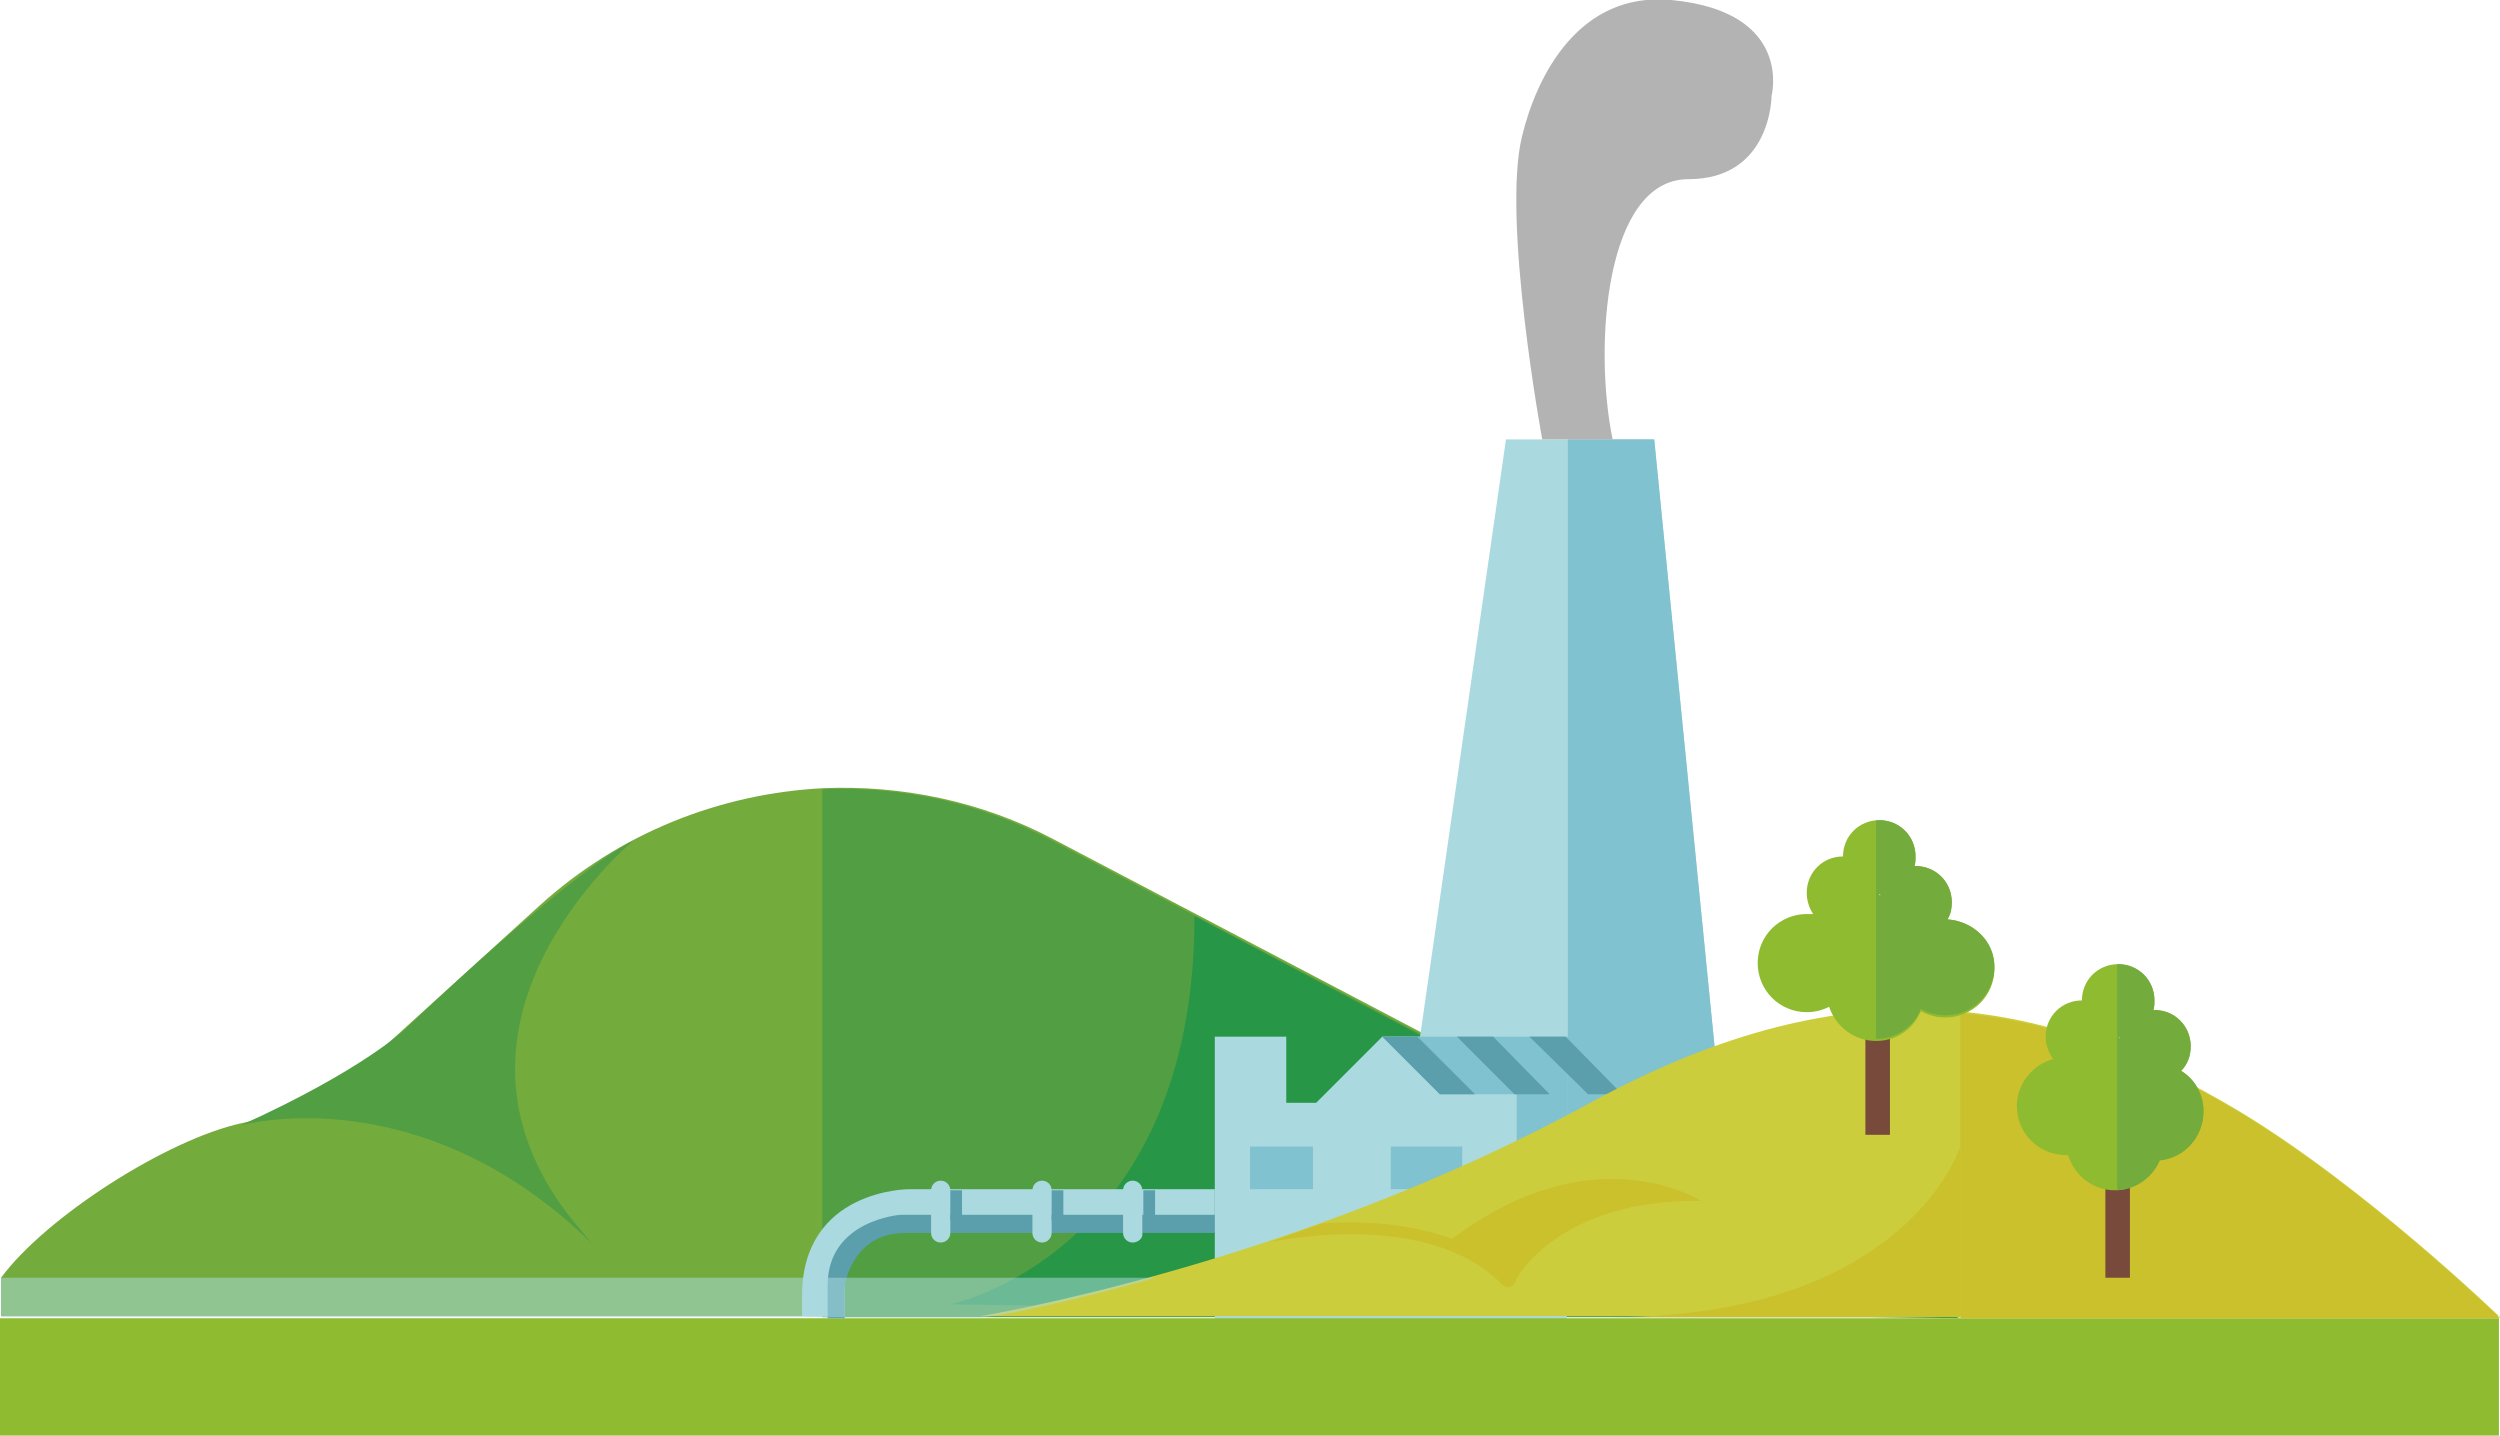
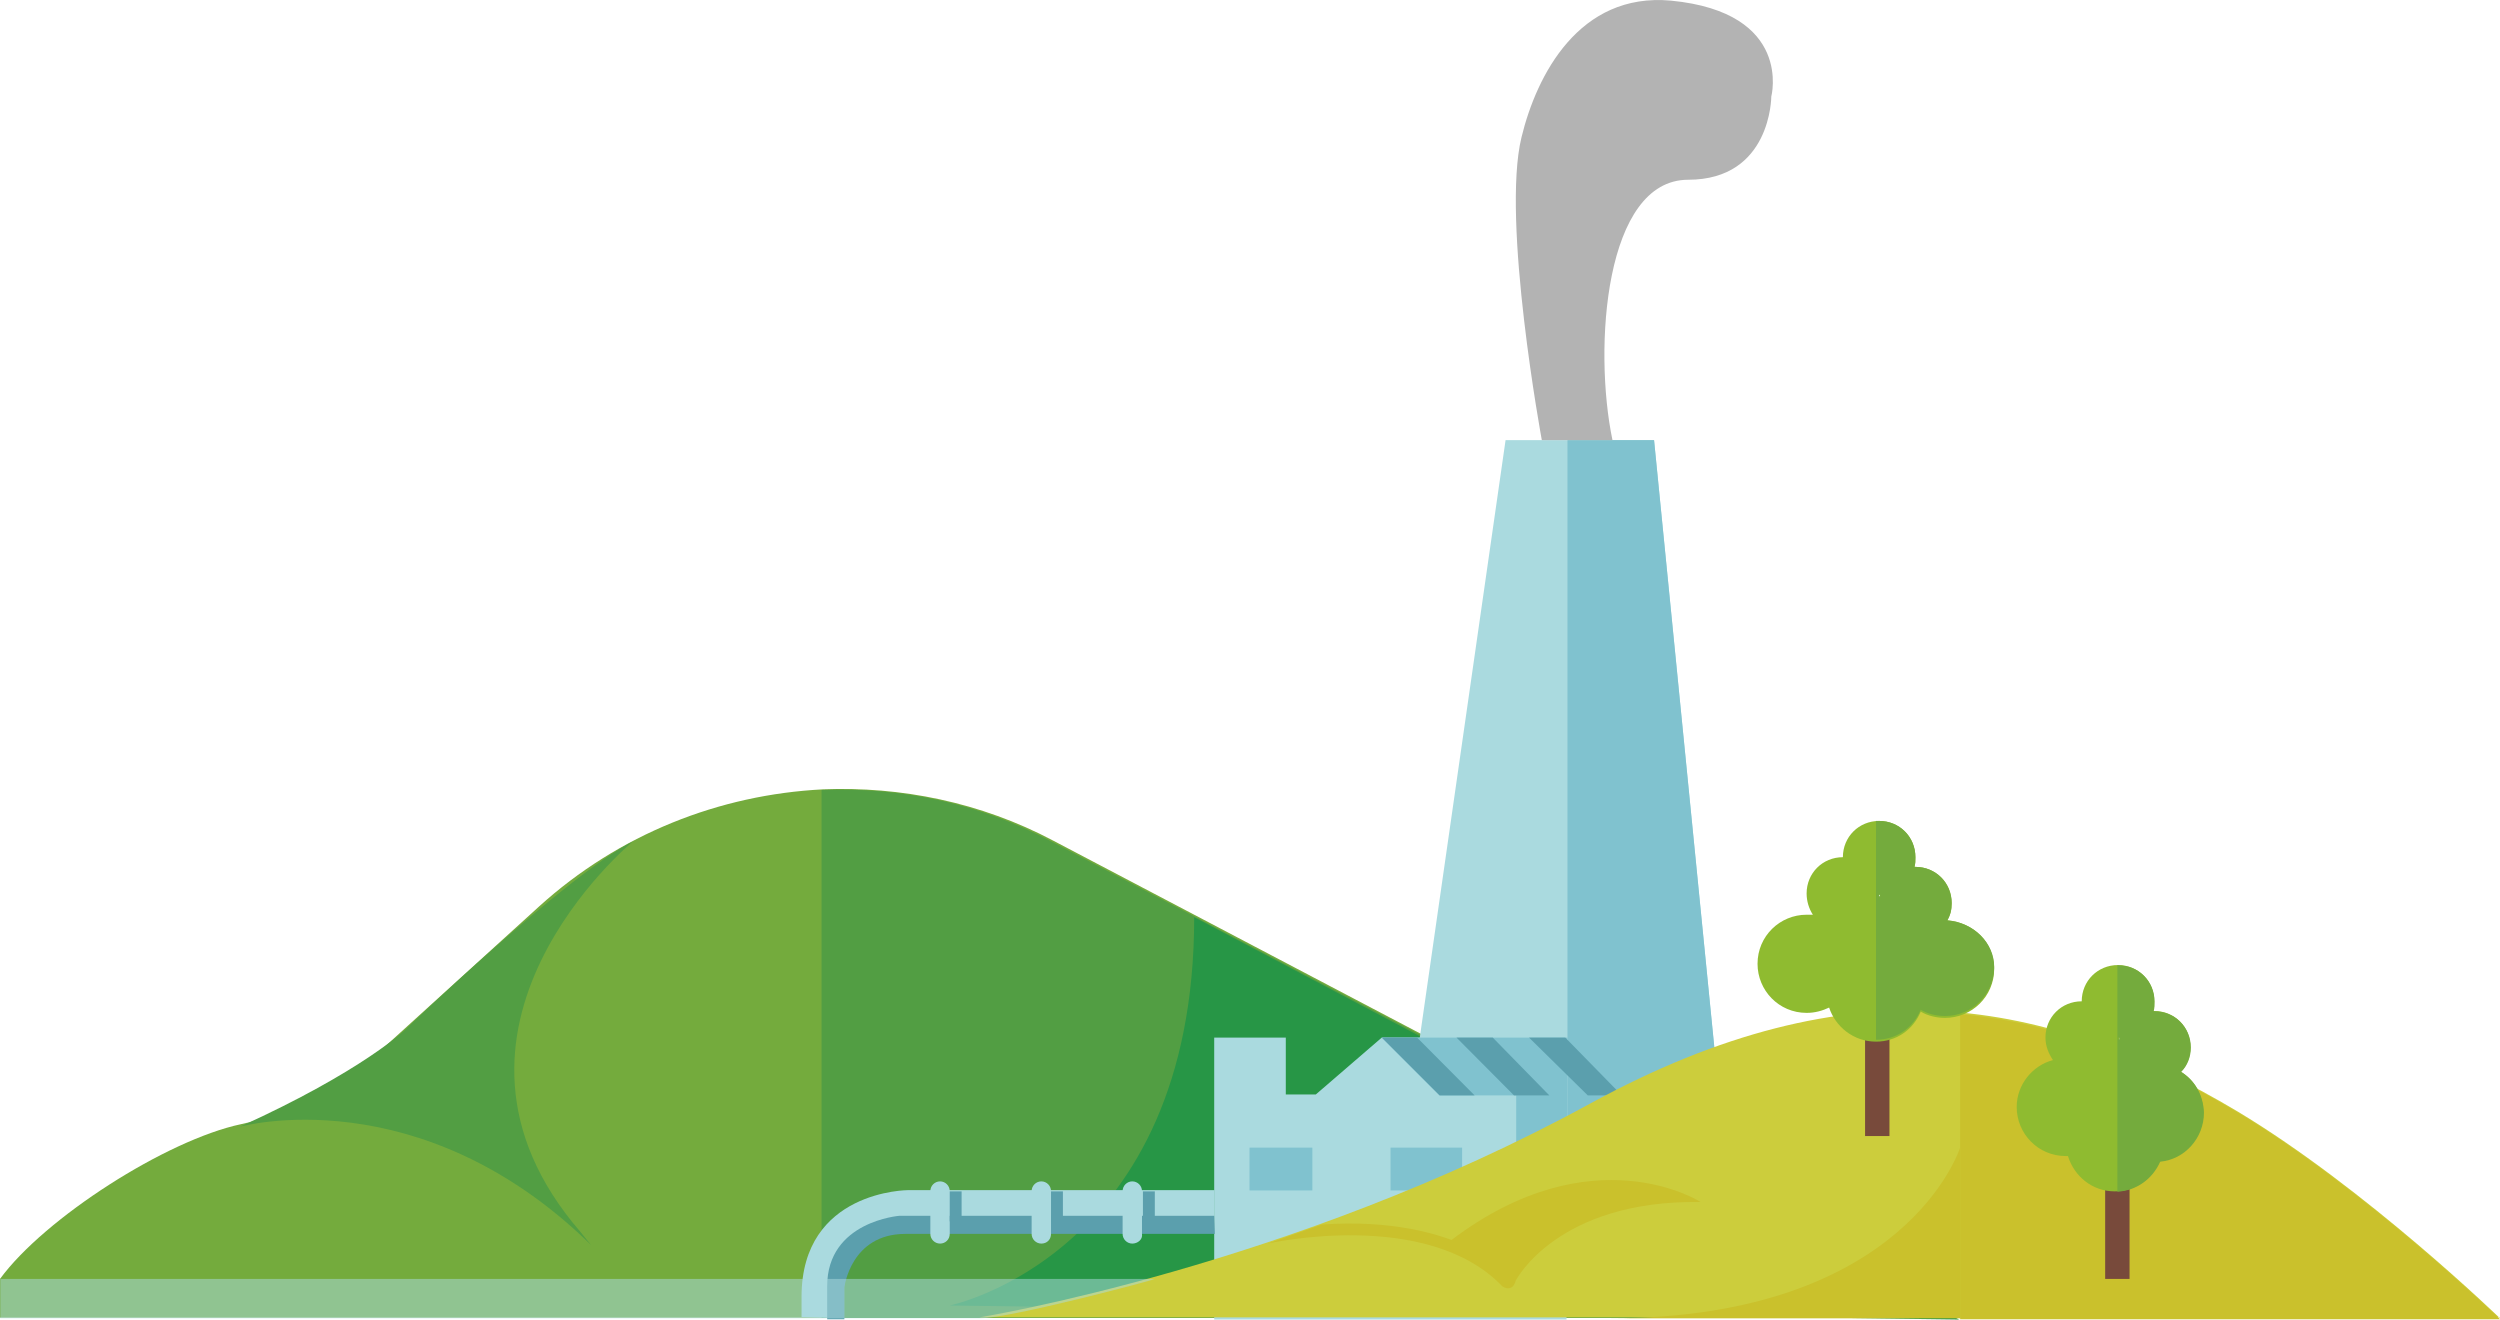
- <svg xmlns="http://www.w3.org/2000/svg" version="1.1" id="Layer_1" x="0px" y="0px" viewBox="0 0 234.4 134.6" enable-background="new 0 0 234.4 134.6" xml:space="preserve">
-   <path fill="#74AB3D" d="M0.1,123.5v-3.7c4.2-5.7,15.6-13,22.6-14.5l0,0c4.7-1,9-3.2,12.5-6.4l15.4-14c7.5-6.8,16.9-10.5,26.6-11  c7.3-0.3,14.8,1.2,21.6,4.8l85.1,44.7H0.1z" />
-   <path fill="#529E43" d="M98.6,78.8c-6.8-3.6-14.2-5.1-21.5-4.8l0,0v49.5l106.7,0L98.6,78.8z" />
-   <path fill="#529E43" d="M54.5,115.4L54.5,115.4c-16.4-19,4.9-36.6,4.9-36.6c-6.2,3.1-21.3,17.6-21.3,17.6s-4,3.9-15.5,9.1  c0,0,16.8-4.7,32.9,11.1L54.5,115.4z" />
-   <path fill="#279646" d="M89.1,122.3c0,0,22.9-4.7,22.9-36.4c0,0,63.4,33.5,71.7,37.7L89.1,122.3z" />
-   <polygon fill="#AADADF" points="133.1,97.5 141.2,41.2 155.1,41.2 162.2,112.7 130.4,112.5 " />
-   <polygon fill="#80C2CF" points="147,41.2 147,112.6 162.2,112.6 155.1,41.2 " />
-   <path fill="#B3B3B3" d="M144.6,41.2c0,0-3.8-20.6-1.9-28.4c1.4-5.8,5.4-13.6,14-12.8c11.5,1.1,9.4,9,9.4,9s0,7.8-7.8,7.8  c-7.8,0-8.9,15.7-7.1,24.4H144.6z" />
-   <polygon fill="#AADADF" points="146.9,117.9 146.9,97.2 139.9,97.2 132.9,97.2 129.6,97.2 123.4,103.4 120.6,103.4 120.6,97.2   113.9,97.2 113.9,127.9 146.9,127.9 " />
-   <rect x="0" y="123.6" fill="#8FBB30" width="234.3" height="11" />
+ <svg xmlns="http://www.w3.org/2000/svg" version="1.1" id="Layer_1" x="0px" y="0px" viewBox="0.3 70.1 799.7 422" enable-background="new 0.3 70.1 799.7 422" xml:space="preserve">
+   <path fill="#74AB3D" d="M0.3,491.8v-12.6c14.3-19.5,53.2-44.4,77.1-49.5l0,0c16-3.4,30.7-10.9,42.7-21.8l52.6-47.8  c25.6-23.2,57.7-35.8,90.8-37.5c24.9-1,50.5,4.1,73.7,16.4l290.4,152.6H0.3V491.8z" />
+   <path fill="#529E43" d="M336.5,339.2c-23.2-12.3-48.5-17.4-73.4-16.4l0,0v168.9h364.2L336.5,339.2z" />
+   <path fill="#529E43" d="M186,464.2L186,464.2c-56-64.8,16.7-124.9,16.7-124.9c-21.2,10.6-72.7,60.1-72.7,60.1s-13.7,13.3-52.9,31.1  c0,0,57.3-16,112.3,37.9L186,464.2z" />
+   <path fill="#279646" d="M304.1,487.7c0,0,78.2-16,78.2-124.2c0,0,216.4,114.3,244.7,128.7L304.1,487.7z" />
+   <polygon fill="#AADADF" points="454.3,403.1 481.9,210.9 529.4,210.9 553.6,454.9 445.1,454.3 " />
+   <polygon fill="#80C2CF" points="501.7,210.9 501.7,454.6 553.6,454.6 529.4,210.9 " />
+   <path fill="#B3B3B3" d="M493.5,210.9c0,0-13-70.3-6.5-96.9c4.8-19.8,18.4-46.4,47.8-43.7c39.2,3.8,32.1,30.7,32.1,30.7  s0,26.6-26.6,26.6s-30.4,53.6-24.2,83.3H493.5z" />
+   <polygon fill="#AADADF" points="501.4,462.8 501.4,402 477.5,402 453.6,402 442.3,402 421.2,420.2 411.6,420.2 411.6,402 388.7,402   388.7,492.2 501.4,492.2 " />
  <g>
    <g>
-       <path fill="none" stroke="#69C9BD" stroke-miterlimit="10" d="M161.8,117.9" />
+       <path fill="none" stroke="#69C9BD" stroke-miterlimit="10" d="M552.2,472.7" />
    </g>
  </g>
  <g>
    <g>
-       <path fill="none" stroke="#69C9BD" stroke-miterlimit="10" d="M163.1,120.5" />
+       <path fill="none" stroke="#69C9BD" stroke-miterlimit="10" d="M556.7,481.6" />
    </g>
  </g>
-   <rect x="117.2" y="107.5" fill="#80C2CF" width="5.9" height="4" />
-   <rect x="130.4" y="107.5" fill="#80C2CF" width="6.7" height="4" />
-   <polygon fill="#80C2CF" points="129.6,97.2 135,102.6 142.2,102.6 142.2,116.5 147,116.5 147,97.2 " />
-   <polygon fill="#5B9FAD" points="129.6,97.2 135,102.6 138.3,102.6 132.9,97.2 " />
-   <polygon fill="#5B9FAD" points="136.6,97.2 142,102.6 145.3,102.6 140,97.2 " />
-   <polygon fill="#5B9FAD" points="143.4,97.2 148.9,102.6 152.1,102.6 146.8,97.2 " />
-   <path fill="#CCCD3C" d="M234.4,123.5c0,0-12.6-12.2-24.6-19.4c-17.8-10.6-36-14.2-60.7-0.7c-28,15.3-57.2,20-57.2,20H234.4z" />
-   <path fill="#CAC12C" d="M183.8,95v12.6v16h50.6c0,0-12.6-12.2-24.6-19.4C201.4,99.2,192.9,95.8,183.8,95z" />
+   <rect x="400" y="437.2" fill="#80C2CF" width="20.1" height="13.7" />
+   <rect x="445.1" y="437.2" fill="#80C2CF" width="22.9" height="13.7" />
+   <polygon fill="#80C2CF" points="442.3,402 460.8,420.5 485.3,420.5 485.3,467.9 501.7,467.9 501.7,402 " />
+   <polygon fill="#5B9FAD" points="442.3,402 460.8,420.5 472,420.5 453.6,402 " />
+   <polygon fill="#5B9FAD" points="466.2,402 484.6,420.5 495.9,420.5 477.8,402 " />
+   <polygon fill="#5B9FAD" points="489.4,402 508.2,420.5 519.1,420.5 501,402 " />
+   <path fill="#CCCD3C" d="M800,491.8c0,0-43-41.6-84-66.2c-60.8-36.2-122.9-48.5-207.2-2.4c-95.6,52.2-195.2,68.3-195.2,68.3H800  V491.8z" />
+   <path fill="#CAC12C" d="M627.3,394.5v43v54.6H800c0,0-43-41.6-84-66.2C687.4,408.9,658.4,397.3,627.3,394.5z" />
  <g>
-     <rect x="174.9" y="94.1" fill="#784A3B" width="2.3" height="12.3" />
-     <path fill="#8FBB30" d="M182.6,86.2c0.3-0.5,0.4-1,0.4-1.6c0-1.9-1.5-3.4-3.4-3.4c0,0-0.1,0-0.1,0c0.1-0.3,0.1-0.6,0.1-0.9   c0-1.9-1.5-3.4-3.4-3.4c-1.9,0-3.4,1.5-3.4,3.4c0,0,0,0,0,0c0,0,0,0,0,0c-1.9,0-3.4,1.5-3.4,3.4c0,0.7,0.2,1.4,0.6,2   c-0.2,0-0.4,0-0.6,0c-2.5,0-4.6,2-4.6,4.6c0,2.5,2,4.6,4.6,4.6c0.8,0,1.5-0.2,2.1-0.5c0.6,1.8,2.3,3.2,4.4,3.2   c1.9,0,3.5-1.1,4.2-2.8c0.7,0.4,1.5,0.6,2.3,0.6c2.5,0,4.6-2,4.6-4.6C187,88.3,185.1,86.4,182.6,86.2z M176.3,83.8   c0,0.1,0,0.1,0,0.2c0,0-0.1,0-0.1,0c0-0.1,0-0.1,0-0.2c0,0,0,0,0,0c0,0,0,0,0,0C176.3,83.8,176.3,83.8,176.3,83.8z" />
-     <path fill="#74AB3D" d="M182.6,86.2c0.3-0.5,0.4-1,0.4-1.6c0-1.9-1.5-3.4-3.4-3.4c0,0-0.1,0-0.1,0c0.1-0.3,0.1-0.6,0.1-0.9   c0-1.9-1.5-3.4-3.4-3.4c-0.1,0-0.2,0-0.3,0v20.5c1.9,0,3.5-1.1,4.2-2.8c0.7,0.4,1.5,0.6,2.3,0.6c2.5,0,4.6-2,4.6-4.6   C187,88.3,185.1,86.4,182.6,86.2z M176.3,84C176.3,83.9,176.2,83.9,176.3,84c-0.1-0.1-0.1-0.1-0.1-0.2c0,0,0,0,0,0c0,0,0,0,0,0   c0,0,0.1,0,0.1,0C176.3,83.8,176.3,83.9,176.3,84z" />
+     <rect x="596.9" y="391.5" fill="#784A3B" width="7.8" height="42" />
+     <path fill="#8FBB30" d="M623.2,364.5c1-1.7,1.4-3.4,1.4-5.5c0-6.5-5.1-11.6-11.6-11.6h-0.3c0.3-1,0.3-2,0.3-3.1   c0-6.5-5.1-11.6-11.6-11.6s-11.6,5.1-11.6,11.6l0,0l0,0c-6.5,0-11.6,5.1-11.6,11.6c0,2.4,0.7,4.8,2,6.8c-0.7,0-1.4,0-2,0   c-8.5,0-15.7,6.8-15.7,15.7c0,8.5,6.8,15.7,15.7,15.7c2.7,0,5.1-0.7,7.2-1.7c2,6.1,7.8,10.9,15,10.9c6.5,0,11.9-3.8,14.3-9.6   c2.4,1.4,5.1,2,7.8,2c8.5,0,15.7-6.8,15.7-15.7C638.2,371.7,631.7,365.2,623.2,364.5z M601.7,356.3c0,0.3,0,0.3,0,0.7h-0.3   c0-0.3,0-0.3,0-0.7l0,0l0,0C601.7,356.3,601.7,356.3,601.7,356.3z" />
+     <path fill="#74AB3D" d="M623.2,364.5c1-1.7,1.4-3.4,1.4-5.5c0-6.5-5.1-11.6-11.6-11.6h-0.3c0.3-1,0.3-2,0.3-3.1   c0-6.5-5.1-11.6-11.6-11.6c-0.3,0-0.7,0-1,0v70c6.5,0,11.9-3.8,14.3-9.6c2.4,1.4,5.1,2,7.8,2c8.5,0,15.7-6.8,15.7-15.7   C638.2,371.7,631.7,365.2,623.2,364.5z M601.7,357C601.7,356.7,601.4,356.7,601.7,357c-0.3-0.3-0.3-0.3-0.3-0.7l0,0l0,0h0.3   C601.7,356.3,601.7,356.7,601.7,357z" />
  </g>
  <g>
-     <rect x="197.4" y="107.5" fill="#784A3B" width="2.3" height="12.3" />
-     <path fill="#8FBB30" d="M206.6,104.2c0-1.6-0.8-3-2.1-3.8c0.6-0.6,0.9-1.4,0.9-2.3c0-1.9-1.5-3.4-3.4-3.4c0,0-0.1,0-0.1,0   c0.1-0.3,0.1-0.6,0.1-0.9c0-1.9-1.5-3.4-3.4-3.4s-3.4,1.5-3.4,3.4c0,0,0,0,0,0c0,0,0,0,0,0c-1.9,0-3.4,1.5-3.4,3.4   c0,0.8,0.3,1.5,0.7,2.1c-1.9,0.5-3.4,2.3-3.4,4.4c0,2.5,2,4.6,4.6,4.6c0.1,0,0.1,0,0.2,0c0.6,1.9,2.3,3.3,4.4,3.3   c1.9,0,3.5-1.2,4.2-2.8C204.8,108.5,206.6,106.6,206.6,104.2z M198.8,97.2c0,0.1,0,0.1,0,0.2c0,0-0.1,0-0.1,0c0-0.1,0-0.1,0-0.2   c0,0,0,0,0,0c0,0,0,0,0,0C198.7,97.2,198.7,97.2,198.8,97.2z" />
-     <path fill="#74AB3D" d="M204.5,100.4c0.6-0.6,0.9-1.4,0.9-2.3c0-1.9-1.5-3.4-3.4-3.4c0,0-0.1,0-0.1,0c0.1-0.3,0.1-0.6,0.1-0.9   c0-1.9-1.5-3.4-3.4-3.4c0,0-0.1,0-0.1,0v21.2c1.8-0.1,3.3-1.2,4-2.8c2.3-0.2,4.1-2.2,4.1-4.6C206.6,102.6,205.8,101.2,204.5,100.4z    M198.7,97.4C198.7,97.4,198.6,97.4,198.7,97.4c-0.1-0.1-0.1-0.1-0.1-0.2c0,0,0,0,0,0c0,0,0,0,0,0c0,0,0.1,0,0.1,0   C198.7,97.2,198.7,97.3,198.7,97.4z" />
+     <rect x="673.7" y="437.2" fill="#784A3B" width="7.8" height="42" />
+     <path fill="#8FBB30" d="M705.1,425.9c0-5.5-2.7-10.2-7.2-13c2-2,3.1-4.8,3.1-7.8c0-6.5-5.1-11.6-11.6-11.6h-0.3   c0.3-1,0.3-2,0.3-3.1c0-6.5-5.1-11.6-11.6-11.6s-11.6,5.1-11.6,11.6l0,0l0,0c-6.5,0-11.6,5.1-11.6,11.6c0,2.7,1,5.1,2.4,7.2   c-6.5,1.7-11.6,7.8-11.6,15c0,8.5,6.8,15.7,15.7,15.7c0.3,0,0.3,0,0.7,0c2,6.5,7.8,11.3,15,11.3c6.5,0,11.9-4.1,14.3-9.6   C699,440.6,705.1,434.1,705.1,425.9z M678.5,402c0,0.3,0,0.3,0,0.7h-0.3c0-0.3,0-0.3,0-0.7l0,0l0,0C678.2,402,678.2,402,678.5,402z   " />
+     <path fill="#74AB3D" d="M698,413c2-2,3.1-4.8,3.1-7.8c0-6.5-5.1-11.6-11.6-11.6h-0.3c0.3-1,0.3-2,0.3-3.1c0-6.5-5.1-11.6-11.6-11.6   h-0.3v72.4c6.1-0.3,11.3-4.1,13.7-9.6c7.8-0.7,14-7.5,14-15.7C705.1,420.5,702.4,415.7,698,413z M678.2,402.7   C678.2,402.7,677.8,402.7,678.2,402.7c-0.3-0.3-0.3-0.3-0.3-0.7l0,0l0,0h0.3C678.2,402,678.2,402.4,678.2,402.7z" />
  </g>
-   <path fill="#CAC12C" d="M183.8,107.5c0,0-5,16-32.8,16l32.8,0V107.5z" />
-   <path fill="#999999" d="M155.9,16.4" />
-   <path fill="#AADADF" d="M79.2,123.5v-3c0,0,0.4-5,5.7-5c5.3,0,29,0,29,0v-4H85.2c0,0-10,0-10,10c0,2.8,0,1.8,0,1.9L79.2,123.5z" />
-   <path fill="#5B9FAD" d="M113.9,113.9H84.4c0,0-6.8,0.5-6.8,6.6v3.1l1.6,0v-3c0,0,0.6-5,5.7-5c4.8,0,29,0,29,0V113.9z" />
-   <path fill="#AADADF" d="M88.2,116.5L88.2,116.5c-0.5,0-0.9-0.4-0.9-0.9v-4c0-0.5,0.4-0.9,0.9-0.9l0,0c0.5,0,0.9,0.4,0.9,0.9v4  C89.1,116.1,88.7,116.5,88.2,116.5z" />
-   <path fill="#AADADF" d="M97.7,116.5L97.7,116.5c-0.5,0-0.9-0.4-0.9-0.9v-4c0-0.5,0.4-0.9,0.9-0.9l0,0c0.5,0,0.9,0.4,0.9,0.9v4  C98.6,116.1,98.2,116.5,97.7,116.5z" />
-   <path fill="#AADADF" d="M106.2,116.5L106.2,116.5c-0.5,0-0.9-0.4-0.9-0.9v-4c0-0.5,0.4-0.9,0.9-0.9l0,0c0.5,0,0.9,0.4,0.9,0.9v4  C107.2,116.1,106.7,116.5,106.2,116.5z" />
-   <rect x="89.1" y="111.6" fill="#5B9FAD" width="1.1" height="2.8" />
-   <rect x="98.6" y="111.6" fill="#5B9FAD" width="1.1" height="2.8" />
-   <rect x="107.2" y="111.6" fill="#5B9FAD" width="1.1" height="2.8" />
-   <path fill="#CAC12C" d="M118.9,116.5c0,0,14.9-3.4,22,4c0,0,1,0.7,1.3-0.7c0,0-5.2-6-18.2-5.1L118.9,116.5z" />
-   <path fill="#CAC12C" d="M142.2,119.9c0,0,3.9-7.5,17.3-7.3c0,0-10.1-6.5-23.4,3.6L142.2,119.9z" />
-   <path opacity="0.52" fill="#AADADF" d="M91.9,123.5c-22.7,0-91.8,0-91.8,0v-3.7h108.2C108.3,119.9,94.8,123.5,91.9,123.5z" />
+   <path fill="#CAC12C" d="M627.3,437.2c0,0-17.1,54.6-111.9,54.6h111.9V437.2z" />
+   <path fill="#999999" d="M532.1,126.3" />
+   <path fill="#AADADF" d="M270.3,491.8v-10.2c0,0,1.4-17.1,19.5-17.1c18.1,0,99,0,99,0v-13.7h-98c0,0-34.1,0-34.1,34.1  c0,9.6,0,6.1,0,6.5L270.3,491.8z" />
+   <path fill="#5B9FAD" d="M388.7,459H288.1c0,0-23.2,1.7-23.2,22.5v10.6h5.5v-10.2c0,0,2-17.1,19.5-17.1c16.4,0,99,0,99,0L388.7,459  L388.7,459z" />
+   <path fill="#AADADF" d="M301,467.9L301,467.9c-1.7,0-3.1-1.4-3.1-3.1v-13.7c0-1.7,1.4-3.1,3.1-3.1l0,0c1.7,0,3.1,1.4,3.1,3.1v13.7  C304.1,466.6,302.7,467.9,301,467.9z" />
+   <path fill="#AADADF" d="M333.4,467.9L333.4,467.9c-1.7,0-3.1-1.4-3.1-3.1v-13.7c0-1.7,1.4-3.1,3.1-3.1l0,0c1.7,0,3.1,1.4,3.1,3.1  v13.7C336.5,466.6,335.2,467.9,333.4,467.9z" />
+   <path fill="#AADADF" d="M362.5,467.9L362.5,467.9c-1.7,0-3.1-1.4-3.1-3.1v-13.7c0-1.7,1.4-3.1,3.1-3.1l0,0c1.7,0,3.1,1.4,3.1,3.1  v13.7C365.9,466.6,364.2,467.9,362.5,467.9z" />
+   <rect x="304.1" y="451.2" fill="#5B9FAD" width="3.8" height="9.6" />
+   <rect x="336.5" y="451.2" fill="#5B9FAD" width="3.8" height="9.6" />
+   <rect x="365.9" y="451.2" fill="#5B9FAD" width="3.8" height="9.6" />
+   <path fill="#CAC12C" d="M405.8,467.9c0,0,50.9-11.6,75.1,13.7c0,0,3.4,2.4,4.4-2.4c0,0-17.7-20.5-62.1-17.4L405.8,467.9z" />
+   <path fill="#CAC12C" d="M485.3,479.5c0,0,13.3-25.6,59-24.9c0,0-34.5-22.2-79.9,12.3L485.3,479.5z" />
+   <path opacity="0.52" fill="#AADADF" enable-background="new    " d="M313.7,491.8c-77.5,0-313.3,0-313.3,0v-12.6h369.3  C369.6,479.5,323.5,491.8,313.7,491.8z" />
</svg>
